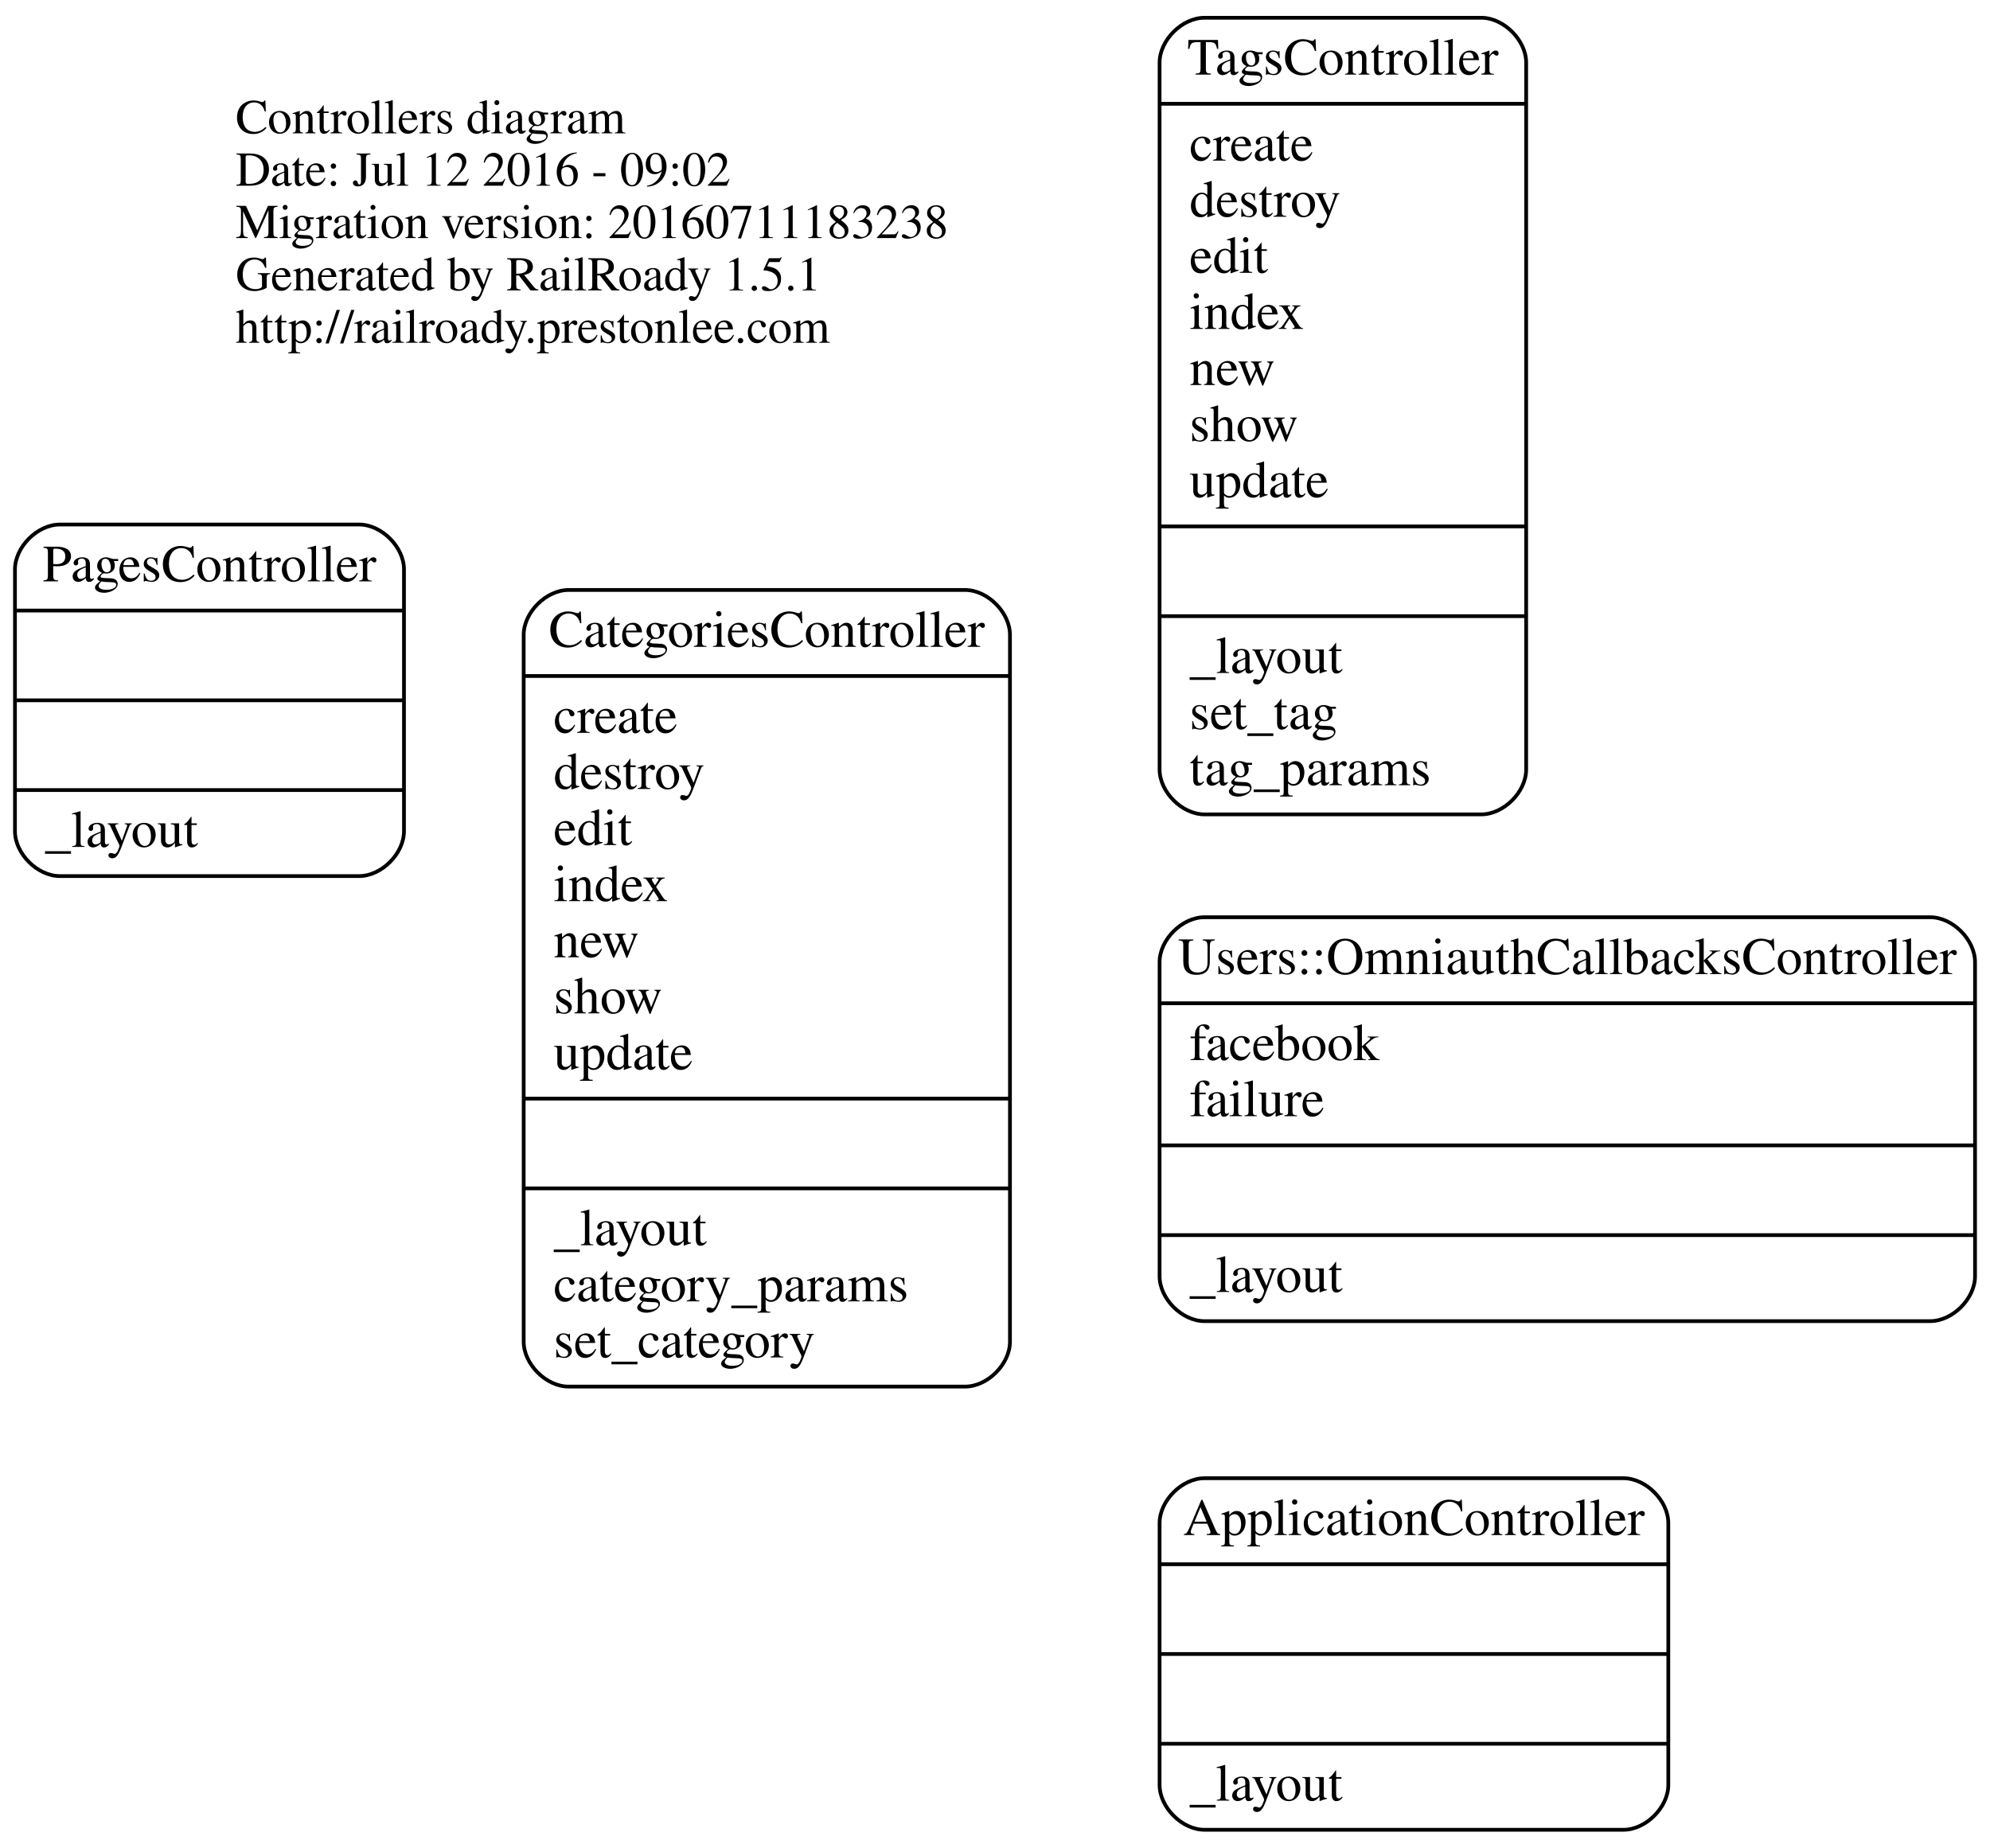
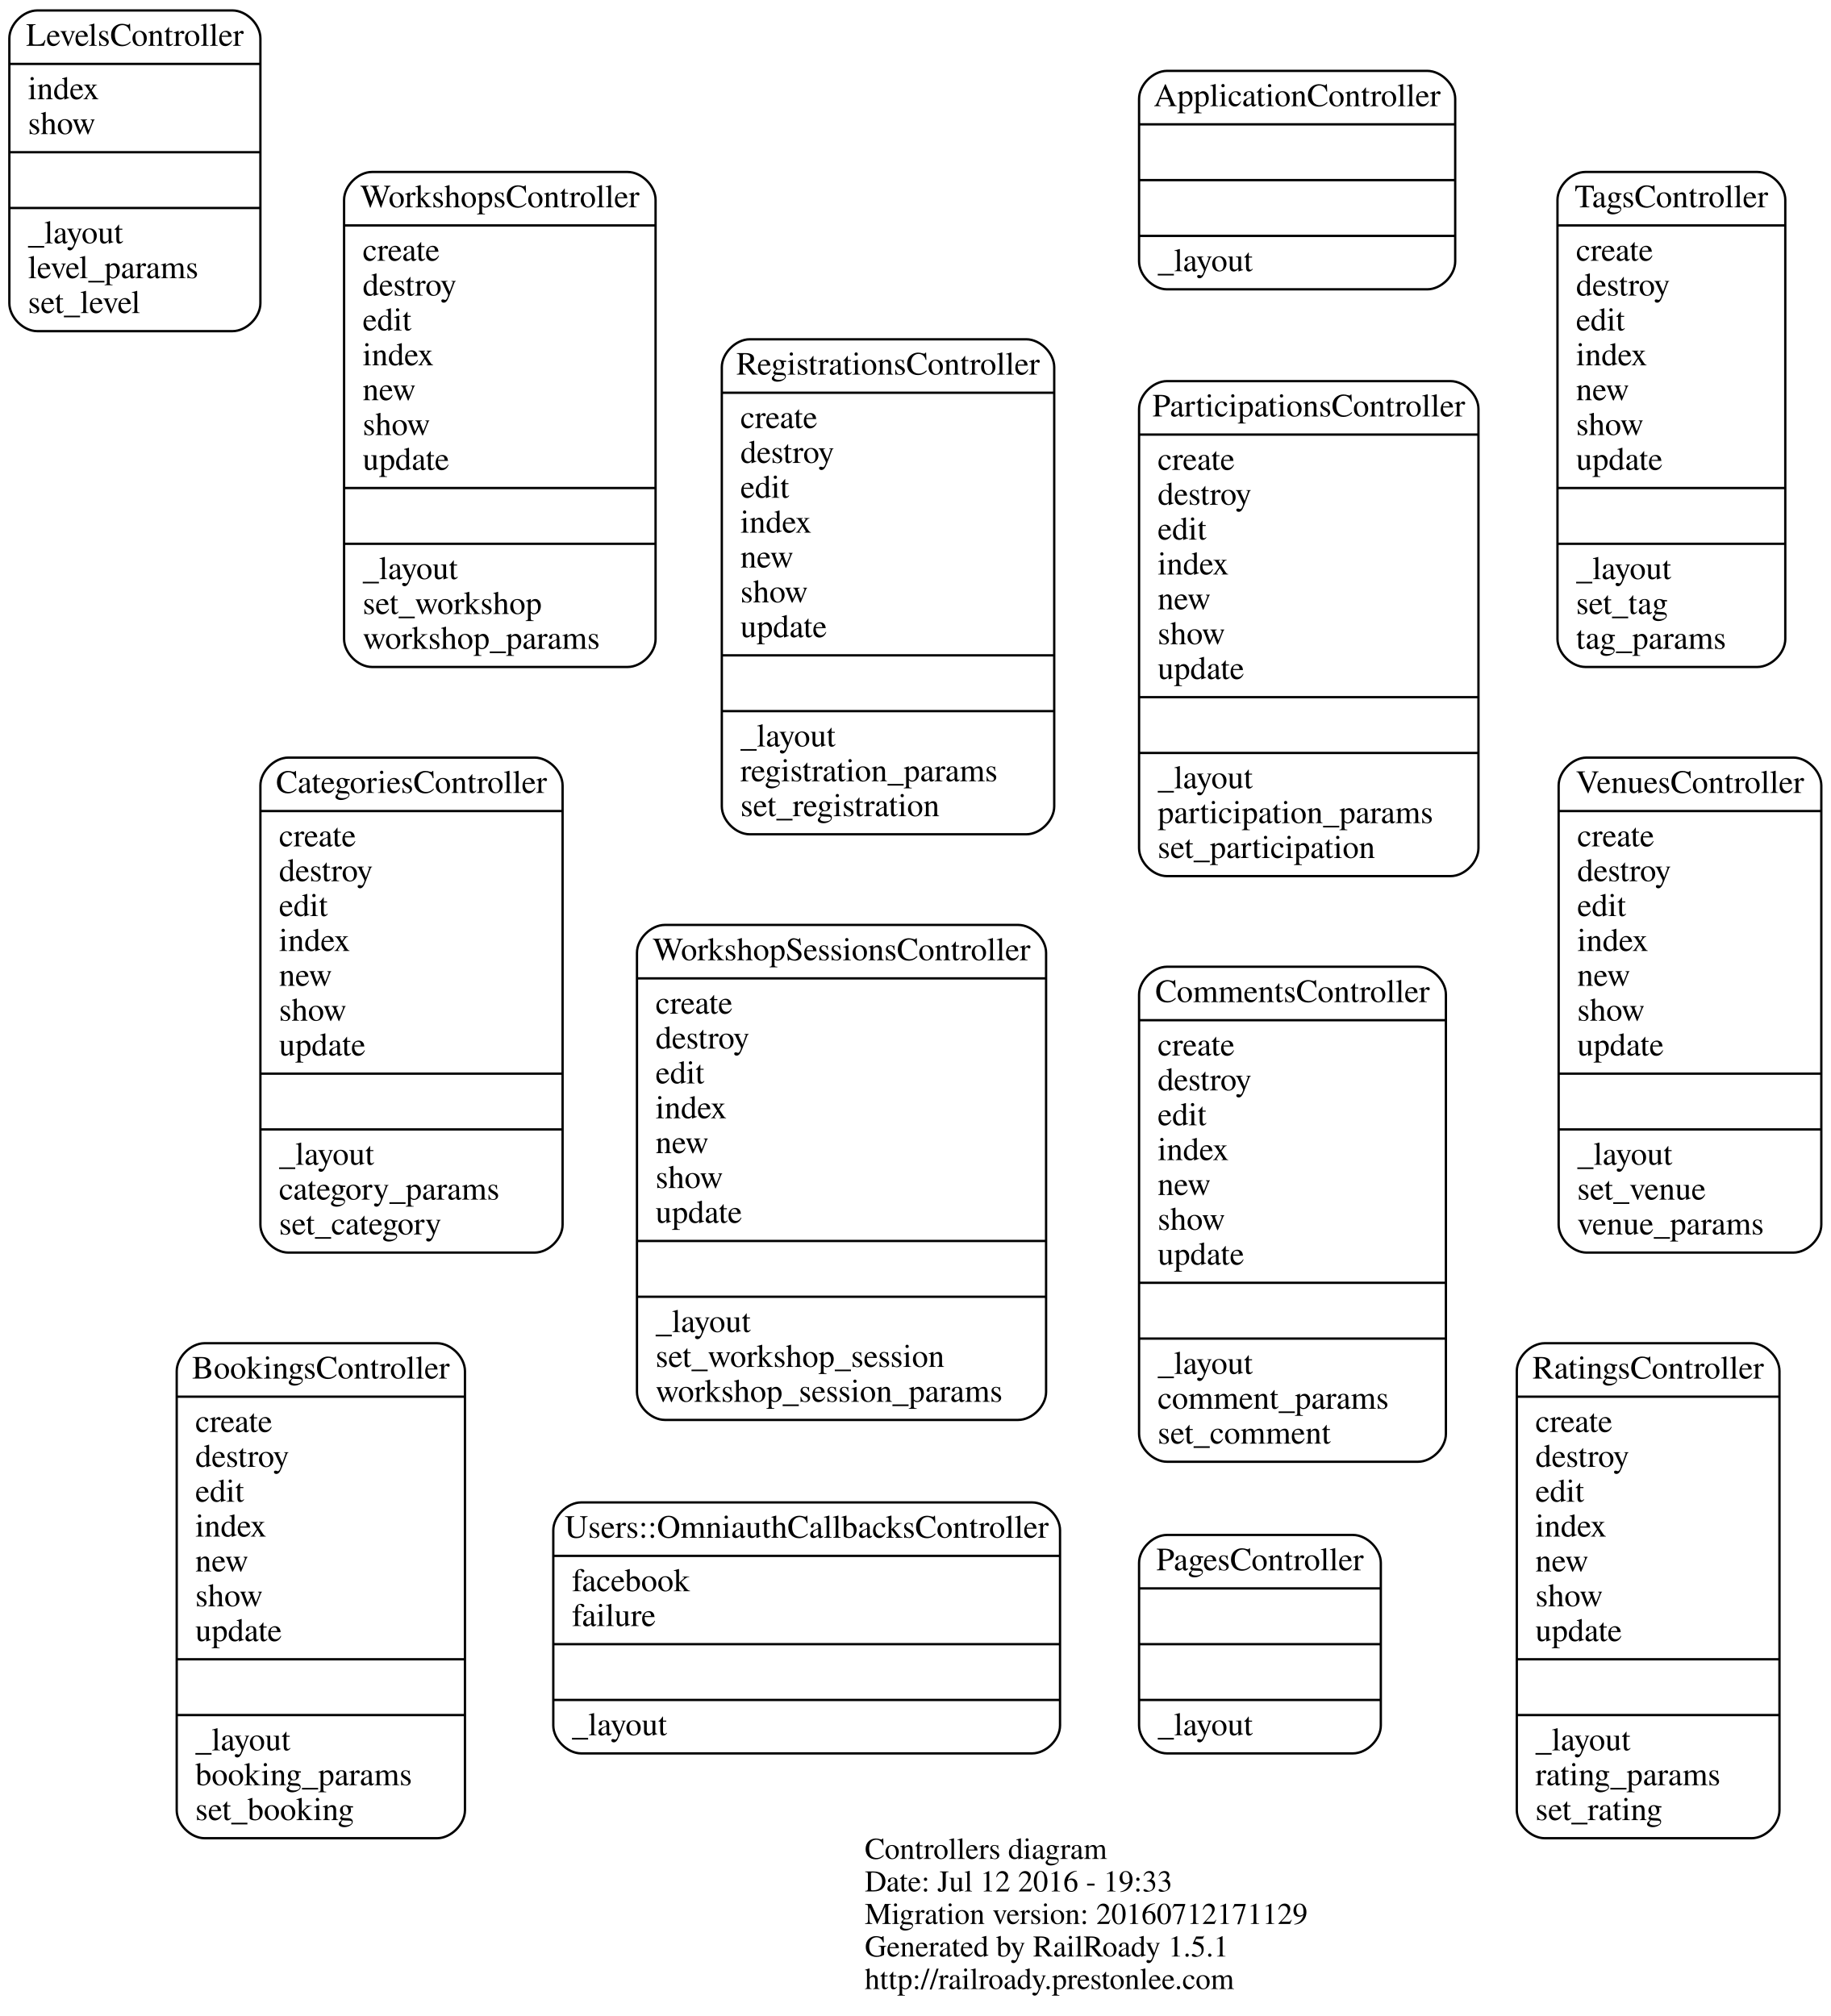
- <svg xmlns="http://www.w3.org/2000/svg" width="532pt" height="494pt" viewBox="0.00 0.00 532.00 493.50">
-   <g id="graph0" class="graph" transform="scale(1 1) rotate(0) translate(208 252)">
-     <polygon fill="none" stroke="none" points="-208,241.5 -208,-252 324,-252 324,241.5 -208,241.5" />
+ <svg xmlns="http://www.w3.org/2000/svg" width="788pt" height="868pt" viewBox="0.00 0.00 787.50 867.50">
+   <g id="graph0" class="graph" transform="scale(1 1) rotate(0) translate(364 503.5)">
+     <polygon fill="none" stroke="none" points="-364,364 -364,-503.5 423.5,-503.5 423.5,364 -364,364" />
    <g id="node1" class="node">
-       <text text-anchor="start" x="-145" y="-216.6" font-family="Times,serif" font-size="13.00">Controllers diagram</text>
-       <text text-anchor="start" x="-145" y="-202.6" font-family="Times,serif" font-size="13.00">Date: Jul 12 2016 - 09:02</text>
-       <text text-anchor="start" x="-145" y="-188.6" font-family="Times,serif" font-size="13.00">Migration version: 20160711183238</text>
-       <text text-anchor="start" x="-145" y="-174.6" font-family="Times,serif" font-size="13.00">Generated by RailRoady 1.5.1</text>
-       <text text-anchor="start" x="-145" y="-160.6" font-family="Times,serif" font-size="13.00">http://railroady.prestonlee.com</text>
+       <text text-anchor="start" x="8" y="296.4" font-family="Times,serif" font-size="13.00">Controllers diagram</text>
+       <text text-anchor="start" x="8" y="310.4" font-family="Times,serif" font-size="13.00">Date: Jul 12 2016 - 19:33</text>
+       <text text-anchor="start" x="8" y="324.4" font-family="Times,serif" font-size="13.00">Migration version: 20160712171129</text>
+       <text text-anchor="start" x="8" y="338.4" font-family="Times,serif" font-size="13.00">Generated by RailRoady 1.5.1</text>
+       <text text-anchor="start" x="8" y="352.4" font-family="Times,serif" font-size="13.00">http://railroady.prestonlee.com</text>
    </g>
    <g id="node2" class="node">
-       <path fill="none" stroke="black" d="M114,101C114,101 308,101 308,101 314,101 320,95 320,89 320,89 320,5 320,5 320,-1 314,-7 308,-7 308,-7 114,-7 114,-7 108,-7 102,-1 102,5 102,5 102,89 102,89 102,95 108,101 114,101" />
-       <text text-anchor="middle" x="211" y="8.2" font-family="Times,serif" font-size="14.00">Users::OmniauthCallbacksController</text>
-       <polyline fill="none" stroke="black" points="102,16 320,16 " />
-       <text text-anchor="start" x="110" y="31.2" font-family="Times,serif" font-size="14.00">facebook</text>
-       <text text-anchor="start" x="110" y="46.2" font-family="Times,serif" font-size="14.00">failure</text>
-       <polyline fill="none" stroke="black" points="102,54 320,54 " />
-       <polyline fill="none" stroke="black" points="102,78 320,78 " />
-       <text text-anchor="start" x="110" y="93.2" font-family="Times,serif" font-size="14.00">_layout</text>
+       <path fill="none" stroke="black" d="M-348,-361C-348,-361 -264,-361 -264,-361 -258,-361 -252,-367 -252,-373 -252,-373 -252,-487 -252,-487 -252,-493 -258,-499 -264,-499 -264,-499 -348,-499 -348,-499 -354,-499 -360,-493 -360,-487 -360,-487 -360,-373 -360,-373 -360,-367 -354,-361 -348,-361" />
+       <text text-anchor="middle" x="-306" y="-483.8" font-family="Times,serif" font-size="14.00">LevelsController</text>
+       <polyline fill="none" stroke="black" points="-360,-476 -252,-476 " />
+       <text text-anchor="start" x="-352" y="-460.8" font-family="Times,serif" font-size="14.00">index</text>
+       <text text-anchor="start" x="-352" y="-445.8" font-family="Times,serif" font-size="14.00">show</text>
+       <polyline fill="none" stroke="black" points="-360,-438 -252,-438 " />
+       <polyline fill="none" stroke="black" points="-360,-414 -252,-414 " />
+       <text text-anchor="start" x="-352" y="-398.8" font-family="Times,serif" font-size="14.00">_layout</text>
+       <text text-anchor="start" x="-352" y="-383.8" font-family="Times,serif" font-size="14.00">level_params</text>
+       <text text-anchor="start" x="-352" y="-368.8" font-family="Times,serif" font-size="14.00">set_level</text>
    </g>
    <g id="node3" class="node">
-       <path fill="none" stroke="black" d="M-56,118.5C-56,118.5 50,118.5 50,118.5 56,118.5 62,112.5 62,106.5 62,106.5 62,-82.5 62,-82.5 62,-88.5 56,-94.5 50,-94.5 50,-94.5 -56,-94.5 -56,-94.5 -62,-94.5 -68,-88.5 -68,-82.5 -68,-82.5 -68,106.5 -68,106.5 -68,112.5 -62,118.5 -56,118.5" />
-       <text text-anchor="middle" x="-3" y="-79.3" font-family="Times,serif" font-size="14.00">CategoriesController</text>
-       <polyline fill="none" stroke="black" points="-68,-71.5 62,-71.5 " />
-       <text text-anchor="start" x="-60" y="-56.3" font-family="Times,serif" font-size="14.00">create</text>
-       <text text-anchor="start" x="-60" y="-41.3" font-family="Times,serif" font-size="14.00">destroy</text>
-       <text text-anchor="start" x="-60" y="-26.3" font-family="Times,serif" font-size="14.00">edit</text>
-       <text text-anchor="start" x="-60" y="-11.3" font-family="Times,serif" font-size="14.00">index</text>
-       <text text-anchor="start" x="-60" y="3.7" font-family="Times,serif" font-size="14.00">new</text>
-       <text text-anchor="start" x="-60" y="18.7" font-family="Times,serif" font-size="14.00">show</text>
-       <text text-anchor="start" x="-60" y="33.7" font-family="Times,serif" font-size="14.00">update</text>
-       <polyline fill="none" stroke="black" points="-68,41.5 62,41.5 " />
-       <polyline fill="none" stroke="black" points="-68,65.5 62,65.5 " />
-       <text text-anchor="start" x="-60" y="80.7" font-family="Times,serif" font-size="14.00">_layout</text>
-       <text text-anchor="start" x="-60" y="95.7" font-family="Times,serif" font-size="14.00">category_params</text>
-       <text text-anchor="start" x="-60" y="110.7" font-family="Times,serif" font-size="14.00">set_category</text>
+       <path fill="none" stroke="black" d="M138,125.5C138,125.5 246,125.5 246,125.5 252,125.5 258,119.5 258,113.5 258,113.5 258,-75.5 258,-75.5 258,-81.5 252,-87.5 246,-87.5 246,-87.5 138,-87.5 138,-87.5 132,-87.5 126,-81.5 126,-75.5 126,-75.5 126,113.5 126,113.5 126,119.5 132,125.5 138,125.5" />
+       <text text-anchor="middle" x="192" y="-72.3" font-family="Times,serif" font-size="14.00">CommentsController</text>
+       <polyline fill="none" stroke="black" points="126,-64.5 258,-64.5 " />
+       <text text-anchor="start" x="134" y="-49.3" font-family="Times,serif" font-size="14.00">create</text>
+       <text text-anchor="start" x="134" y="-34.3" font-family="Times,serif" font-size="14.00">destroy</text>
+       <text text-anchor="start" x="134" y="-19.3" font-family="Times,serif" font-size="14.00">edit</text>
+       <text text-anchor="start" x="134" y="-4.3" font-family="Times,serif" font-size="14.00">index</text>
+       <text text-anchor="start" x="134" y="10.7" font-family="Times,serif" font-size="14.00">new</text>
+       <text text-anchor="start" x="134" y="25.7" font-family="Times,serif" font-size="14.00">show</text>
+       <text text-anchor="start" x="134" y="40.7" font-family="Times,serif" font-size="14.00">update</text>
+       <polyline fill="none" stroke="black" points="126,48.5 258,48.5 " />
+       <polyline fill="none" stroke="black" points="126,72.5 258,72.5 " />
+       <text text-anchor="start" x="134" y="87.7" font-family="Times,serif" font-size="14.00">_layout</text>
+       <text text-anchor="start" x="134" y="102.7" font-family="Times,serif" font-size="14.00">comment_params</text>
+       <text text-anchor="start" x="134" y="117.7" font-family="Times,serif" font-size="14.00">set_comment</text>
    </g>
    <g id="node4" class="node">
-       <path fill="none" stroke="black" d="M114,-34.5C114,-34.5 188,-34.5 188,-34.5 194,-34.5 200,-40.5 200,-46.5 200,-46.5 200,-235.5 200,-235.5 200,-241.5 194,-247.5 188,-247.5 188,-247.5 114,-247.5 114,-247.5 108,-247.5 102,-241.5 102,-235.5 102,-235.5 102,-46.5 102,-46.5 102,-40.5 108,-34.5 114,-34.5" />
-       <text text-anchor="middle" x="151" y="-232.3" font-family="Times,serif" font-size="14.00">TagsController</text>
-       <polyline fill="none" stroke="black" points="102,-224.5 200,-224.5 " />
-       <text text-anchor="start" x="110" y="-209.3" font-family="Times,serif" font-size="14.00">create</text>
-       <text text-anchor="start" x="110" y="-194.3" font-family="Times,serif" font-size="14.00">destroy</text>
-       <text text-anchor="start" x="110" y="-179.3" font-family="Times,serif" font-size="14.00">edit</text>
-       <text text-anchor="start" x="110" y="-164.3" font-family="Times,serif" font-size="14.00">index</text>
-       <text text-anchor="start" x="110" y="-149.3" font-family="Times,serif" font-size="14.00">new</text>
-       <text text-anchor="start" x="110" y="-134.3" font-family="Times,serif" font-size="14.00">show</text>
-       <text text-anchor="start" x="110" y="-119.3" font-family="Times,serif" font-size="14.00">update</text>
-       <polyline fill="none" stroke="black" points="102,-111.5 200,-111.5 " />
-       <polyline fill="none" stroke="black" points="102,-87.5 200,-87.5 " />
-       <text text-anchor="start" x="110" y="-72.3" font-family="Times,serif" font-size="14.00">_layout</text>
-       <text text-anchor="start" x="110" y="-57.3" font-family="Times,serif" font-size="14.00">set_tag</text>
-       <text text-anchor="start" x="110" y="-42.3" font-family="Times,serif" font-size="14.00">tag_params</text>
+       <path fill="none" stroke="black" d="M-114,251C-114,251 80,251 80,251 86,251 92,245 92,239 92,239 92,155 92,155 92,149 86,143 80,143 80,143 -114,143 -114,143 -120,143 -126,149 -126,155 -126,155 -126,239 -126,239 -126,245 -120,251 -114,251" />
+       <text text-anchor="middle" x="-17" y="158.2" font-family="Times,serif" font-size="14.00">Users::OmniauthCallbacksController</text>
+       <polyline fill="none" stroke="black" points="-126,166 92,166 " />
+       <text text-anchor="start" x="-118" y="181.2" font-family="Times,serif" font-size="14.00">facebook</text>
+       <text text-anchor="start" x="-118" y="196.2" font-family="Times,serif" font-size="14.00">failure</text>
+       <polyline fill="none" stroke="black" points="-126,204 92,204 " />
+       <polyline fill="none" stroke="black" points="-126,228 92,228 " />
+       <text text-anchor="start" x="-118" y="243.2" font-family="Times,serif" font-size="14.00">_layout</text>
    </g>
    <g id="node5" class="node">
-       <path fill="none" stroke="black" d="M-192,-18C-192,-18 -112,-18 -112,-18 -106,-18 -100,-24 -100,-30 -100,-30 -100,-100 -100,-100 -100,-106 -106,-112 -112,-112 -112,-112 -192,-112 -192,-112 -198,-112 -204,-106 -204,-100 -204,-100 -204,-30 -204,-30 -204,-24 -198,-18 -192,-18" />
-       <text text-anchor="middle" x="-152" y="-96.8" font-family="Times,serif" font-size="14.00">PagesController</text>
-       <polyline fill="none" stroke="black" points="-204,-89 -100,-89 " />
-       <polyline fill="none" stroke="black" points="-204,-65 -100,-65 " />
-       <polyline fill="none" stroke="black" points="-204,-41 -100,-41 " />
-       <text text-anchor="start" x="-196" y="-25.8" font-family="Times,serif" font-size="14.00">_layout</text>
+       <path fill="none" stroke="black" d="M-276,287.5C-276,287.5 -176,287.5 -176,287.5 -170,287.5 -164,281.5 -164,275.5 -164,275.5 -164,86.5 -164,86.5 -164,80.5 -170,74.5 -176,74.5 -176,74.5 -276,74.5 -276,74.5 -282,74.5 -288,80.5 -288,86.5 -288,86.5 -288,275.5 -288,275.5 -288,281.5 -282,287.5 -276,287.5" />
+       <text text-anchor="middle" x="-226" y="89.7" font-family="Times,serif" font-size="14.00">BookingsController</text>
+       <polyline fill="none" stroke="black" points="-288,97.5 -164,97.5 " />
+       <text text-anchor="start" x="-280" y="112.7" font-family="Times,serif" font-size="14.00">create</text>
+       <text text-anchor="start" x="-280" y="127.7" font-family="Times,serif" font-size="14.00">destroy</text>
+       <text text-anchor="start" x="-280" y="142.7" font-family="Times,serif" font-size="14.00">edit</text>
+       <text text-anchor="start" x="-280" y="157.7" font-family="Times,serif" font-size="14.00">index</text>
+       <text text-anchor="start" x="-280" y="172.7" font-family="Times,serif" font-size="14.00">new</text>
+       <text text-anchor="start" x="-280" y="187.7" font-family="Times,serif" font-size="14.00">show</text>
+       <text text-anchor="start" x="-280" y="202.7" font-family="Times,serif" font-size="14.00">update</text>
+       <polyline fill="none" stroke="black" points="-288,210.5 -164,210.5 " />
+       <polyline fill="none" stroke="black" points="-288,234.5 -164,234.5 " />
+       <text text-anchor="start" x="-280" y="249.7" font-family="Times,serif" font-size="14.00">_layout</text>
+       <text text-anchor="start" x="-280" y="264.7" font-family="Times,serif" font-size="14.00">booking_params</text>
+       <text text-anchor="start" x="-280" y="279.7" font-family="Times,serif" font-size="14.00">set_booking</text>
    </g>
    <g id="node6" class="node">
-       <path fill="none" stroke="black" d="M114,237C114,237 226,237 226,237 232,237 238,231 238,225 238,225 238,155 238,155 238,149 232,143 226,143 226,143 114,143 114,143 108,143 102,149 102,155 102,155 102,225 102,225 102,231 108,237 114,237" />
-       <text text-anchor="middle" x="170" y="158.2" font-family="Times,serif" font-size="14.00">ApplicationController</text>
-       <polyline fill="none" stroke="black" points="102,166 238,166 " />
-       <polyline fill="none" stroke="black" points="102,190 238,190 " />
-       <polyline fill="none" stroke="black" points="102,214 238,214 " />
-       <text text-anchor="start" x="110" y="229.2" font-family="Times,serif" font-size="14.00">_layout</text>
+       <path fill="none" stroke="black" d="M138,-126.5C138,-126.5 260,-126.5 260,-126.5 266,-126.5 272,-132.5 272,-138.5 272,-138.5 272,-327.5 272,-327.5 272,-333.5 266,-339.5 260,-339.5 260,-339.5 138,-339.5 138,-339.5 132,-339.5 126,-333.5 126,-327.5 126,-327.5 126,-138.5 126,-138.5 126,-132.5 132,-126.5 138,-126.5" />
+       <text text-anchor="middle" x="199" y="-324.3" font-family="Times,serif" font-size="14.00">ParticipationsController</text>
+       <polyline fill="none" stroke="black" points="126,-316.5 272,-316.5 " />
+       <text text-anchor="start" x="134" y="-301.3" font-family="Times,serif" font-size="14.00">create</text>
+       <text text-anchor="start" x="134" y="-286.3" font-family="Times,serif" font-size="14.00">destroy</text>
+       <text text-anchor="start" x="134" y="-271.3" font-family="Times,serif" font-size="14.00">edit</text>
+       <text text-anchor="start" x="134" y="-256.3" font-family="Times,serif" font-size="14.00">index</text>
+       <text text-anchor="start" x="134" y="-241.3" font-family="Times,serif" font-size="14.00">new</text>
+       <text text-anchor="start" x="134" y="-226.3" font-family="Times,serif" font-size="14.00">show</text>
+       <text text-anchor="start" x="134" y="-211.3" font-family="Times,serif" font-size="14.00">update</text>
+       <polyline fill="none" stroke="black" points="126,-203.5 272,-203.5 " />
+       <polyline fill="none" stroke="black" points="126,-179.5 272,-179.5 " />
+       <text text-anchor="start" x="134" y="-164.3" font-family="Times,serif" font-size="14.00">_layout</text>
+       <text text-anchor="start" x="134" y="-149.3" font-family="Times,serif" font-size="14.00">participation_params</text>
+       <text text-anchor="start" x="134" y="-134.3" font-family="Times,serif" font-size="14.00">set_participation</text>
+     </g>
+     <g id="node7" class="node">
+       <path fill="none" stroke="black" d="M-41.5,-144.5C-41.5,-144.5 77.5,-144.5 77.5,-144.5 83.5,-144.5 89.5,-150.5 89.5,-156.5 89.5,-156.5 89.5,-345.5 89.5,-345.5 89.5,-351.5 83.5,-357.5 77.5,-357.5 77.5,-357.5 -41.5,-357.5 -41.5,-357.5 -47.5,-357.5 -53.5,-351.5 -53.5,-345.5 -53.5,-345.5 -53.5,-156.5 -53.5,-156.5 -53.5,-150.5 -47.5,-144.5 -41.5,-144.5" />
+       <text text-anchor="middle" x="18" y="-342.3" font-family="Times,serif" font-size="14.00">RegistrationsController</text>
+       <polyline fill="none" stroke="black" points="-53.5,-334.5 89.5,-334.5 " />
+       <text text-anchor="start" x="-45.5" y="-319.3" font-family="Times,serif" font-size="14.00">create</text>
+       <text text-anchor="start" x="-45.5" y="-304.3" font-family="Times,serif" font-size="14.00">destroy</text>
+       <text text-anchor="start" x="-45.5" y="-289.3" font-family="Times,serif" font-size="14.00">edit</text>
+       <text text-anchor="start" x="-45.5" y="-274.3" font-family="Times,serif" font-size="14.00">index</text>
+       <text text-anchor="start" x="-45.5" y="-259.3" font-family="Times,serif" font-size="14.00">new</text>
+       <text text-anchor="start" x="-45.5" y="-244.3" font-family="Times,serif" font-size="14.00">show</text>
+       <text text-anchor="start" x="-45.5" y="-229.3" font-family="Times,serif" font-size="14.00">update</text>
+       <polyline fill="none" stroke="black" points="-53.5,-221.5 89.5,-221.5 " />
+       <polyline fill="none" stroke="black" points="-53.5,-197.5 89.5,-197.5 " />
+       <text text-anchor="start" x="-45.5" y="-182.3" font-family="Times,serif" font-size="14.00">_layout</text>
+       <text text-anchor="start" x="-45.5" y="-167.3" font-family="Times,serif" font-size="14.00">registration_params</text>
+       <text text-anchor="start" x="-45.5" y="-152.3" font-family="Times,serif" font-size="14.00">set_registration</text>
+     </g>
+     <g id="node8" class="node">
+       <path fill="none" stroke="black" d="M-204,-216.5C-204,-216.5 -94,-216.5 -94,-216.5 -88,-216.5 -82,-222.5 -82,-228.5 -82,-228.5 -82,-417.5 -82,-417.5 -82,-423.5 -88,-429.5 -94,-429.5 -94,-429.5 -204,-429.5 -204,-429.5 -210,-429.5 -216,-423.5 -216,-417.5 -216,-417.5 -216,-228.5 -216,-228.5 -216,-222.5 -210,-216.5 -204,-216.5" />
+       <text text-anchor="middle" x="-149" y="-414.3" font-family="Times,serif" font-size="14.00">WorkshopsController</text>
+       <polyline fill="none" stroke="black" points="-216,-406.5 -82,-406.5 " />
+       <text text-anchor="start" x="-208" y="-391.3" font-family="Times,serif" font-size="14.00">create</text>
+       <text text-anchor="start" x="-208" y="-376.3" font-family="Times,serif" font-size="14.00">destroy</text>
+       <text text-anchor="start" x="-208" y="-361.3" font-family="Times,serif" font-size="14.00">edit</text>
+       <text text-anchor="start" x="-208" y="-346.3" font-family="Times,serif" font-size="14.00">index</text>
+       <text text-anchor="start" x="-208" y="-331.3" font-family="Times,serif" font-size="14.00">new</text>
+       <text text-anchor="start" x="-208" y="-316.3" font-family="Times,serif" font-size="14.00">show</text>
+       <text text-anchor="start" x="-208" y="-301.3" font-family="Times,serif" font-size="14.00">update</text>
+       <polyline fill="none" stroke="black" points="-216,-293.5 -82,-293.5 " />
+       <polyline fill="none" stroke="black" points="-216,-269.5 -82,-269.5 " />
+       <text text-anchor="start" x="-208" y="-254.3" font-family="Times,serif" font-size="14.00">_layout</text>
+       <text text-anchor="start" x="-208" y="-239.3" font-family="Times,serif" font-size="14.00">set_workshop</text>
+       <text text-anchor="start" x="-208" y="-224.3" font-family="Times,serif" font-size="14.00">workshop_params</text>
+     </g>
+     <g id="node9" class="node">
+       <path fill="none" stroke="black" d="M-240,35.5C-240,35.5 -134,35.5 -134,35.5 -128,35.5 -122,29.5 -122,23.5 -122,23.5 -122,-165.5 -122,-165.5 -122,-171.5 -128,-177.5 -134,-177.5 -134,-177.5 -240,-177.5 -240,-177.5 -246,-177.5 -252,-171.5 -252,-165.5 -252,-165.5 -252,23.5 -252,23.5 -252,29.5 -246,35.5 -240,35.5" />
+       <text text-anchor="middle" x="-187" y="-162.3" font-family="Times,serif" font-size="14.00">CategoriesController</text>
+       <polyline fill="none" stroke="black" points="-252,-154.5 -122,-154.5 " />
+       <text text-anchor="start" x="-244" y="-139.3" font-family="Times,serif" font-size="14.00">create</text>
+       <text text-anchor="start" x="-244" y="-124.3" font-family="Times,serif" font-size="14.00">destroy</text>
+       <text text-anchor="start" x="-244" y="-109.3" font-family="Times,serif" font-size="14.00">edit</text>
+       <text text-anchor="start" x="-244" y="-94.3" font-family="Times,serif" font-size="14.00">index</text>
+       <text text-anchor="start" x="-244" y="-79.3" font-family="Times,serif" font-size="14.00">new</text>
+       <text text-anchor="start" x="-244" y="-64.3" font-family="Times,serif" font-size="14.00">show</text>
+       <text text-anchor="start" x="-244" y="-49.3" font-family="Times,serif" font-size="14.00">update</text>
+       <polyline fill="none" stroke="black" points="-252,-41.5 -122,-41.5 " />
+       <polyline fill="none" stroke="black" points="-252,-17.5 -122,-17.5 " />
+       <text text-anchor="start" x="-244" y="-2.3" font-family="Times,serif" font-size="14.00">_layout</text>
+       <text text-anchor="start" x="-244" y="12.7" font-family="Times,serif" font-size="14.00">category_params</text>
+       <text text-anchor="start" x="-244" y="27.7" font-family="Times,serif" font-size="14.00">set_category</text>
+     </g>
+     <g id="node10" class="node">
+       <path fill="none" stroke="black" d="M-78,107.5C-78,107.5 74,107.5 74,107.5 80,107.5 86,101.5 86,95.5 86,95.5 86,-93.5 86,-93.5 86,-99.5 80,-105.5 74,-105.5 74,-105.5 -78,-105.5 -78,-105.5 -84,-105.5 -90,-99.5 -90,-93.5 -90,-93.5 -90,95.5 -90,95.5 -90,101.5 -84,107.5 -78,107.5" />
+       <text text-anchor="middle" x="-2" y="-90.3" font-family="Times,serif" font-size="14.00">WorkshopSessionsController</text>
+       <polyline fill="none" stroke="black" points="-90,-82.5 86,-82.5 " />
+       <text text-anchor="start" x="-82" y="-67.3" font-family="Times,serif" font-size="14.00">create</text>
+       <text text-anchor="start" x="-82" y="-52.3" font-family="Times,serif" font-size="14.00">destroy</text>
+       <text text-anchor="start" x="-82" y="-37.3" font-family="Times,serif" font-size="14.00">edit</text>
+       <text text-anchor="start" x="-82" y="-22.3" font-family="Times,serif" font-size="14.00">index</text>
+       <text text-anchor="start" x="-82" y="-7.3" font-family="Times,serif" font-size="14.00">new</text>
+       <text text-anchor="start" x="-82" y="7.7" font-family="Times,serif" font-size="14.00">show</text>
+       <text text-anchor="start" x="-82" y="22.7" font-family="Times,serif" font-size="14.00">update</text>
+       <polyline fill="none" stroke="black" points="-90,30.5 86,30.5 " />
+       <polyline fill="none" stroke="black" points="-90,54.5 86,54.5 " />
+       <text text-anchor="start" x="-82" y="69.7" font-family="Times,serif" font-size="14.00">_layout</text>
+       <text text-anchor="start" x="-82" y="84.7" font-family="Times,serif" font-size="14.00">set_workshop_session</text>
+       <text text-anchor="start" x="-82" y="99.7" font-family="Times,serif" font-size="14.00">workshop_session_params</text>
+     </g>
+     <g id="node11" class="node">
+       <path fill="none" stroke="black" d="M318,-216.5C318,-216.5 392,-216.5 392,-216.5 398,-216.5 404,-222.5 404,-228.5 404,-228.5 404,-417.5 404,-417.5 404,-423.5 398,-429.5 392,-429.5 392,-429.5 318,-429.5 318,-429.5 312,-429.5 306,-423.5 306,-417.5 306,-417.5 306,-228.5 306,-228.5 306,-222.5 312,-216.5 318,-216.5" />
+       <text text-anchor="middle" x="355" y="-414.3" font-family="Times,serif" font-size="14.00">TagsController</text>
+       <polyline fill="none" stroke="black" points="306,-406.5 404,-406.5 " />
+       <text text-anchor="start" x="314" y="-391.3" font-family="Times,serif" font-size="14.00">create</text>
+       <text text-anchor="start" x="314" y="-376.3" font-family="Times,serif" font-size="14.00">destroy</text>
+       <text text-anchor="start" x="314" y="-361.3" font-family="Times,serif" font-size="14.00">edit</text>
+       <text text-anchor="start" x="314" y="-346.3" font-family="Times,serif" font-size="14.00">index</text>
+       <text text-anchor="start" x="314" y="-331.3" font-family="Times,serif" font-size="14.00">new</text>
+       <text text-anchor="start" x="314" y="-316.3" font-family="Times,serif" font-size="14.00">show</text>
+       <text text-anchor="start" x="314" y="-301.3" font-family="Times,serif" font-size="14.00">update</text>
+       <polyline fill="none" stroke="black" points="306,-293.5 404,-293.5 " />
+       <polyline fill="none" stroke="black" points="306,-269.5 404,-269.5 " />
+       <text text-anchor="start" x="314" y="-254.3" font-family="Times,serif" font-size="14.00">_layout</text>
+       <text text-anchor="start" x="314" y="-239.3" font-family="Times,serif" font-size="14.00">set_tag</text>
+       <text text-anchor="start" x="314" y="-224.3" font-family="Times,serif" font-size="14.00">tag_params</text>
+     </g>
+     <g id="node12" class="node">
+       <path fill="none" stroke="black" d="M138,251C138,251 218,251 218,251 224,251 230,245 230,239 230,239 230,169 230,169 230,163 224,157 218,157 218,157 138,157 138,157 132,157 126,163 126,169 126,169 126,239 126,239 126,245 132,251 138,251" />
+       <text text-anchor="middle" x="178" y="172.2" font-family="Times,serif" font-size="14.00">PagesController</text>
+       <polyline fill="none" stroke="black" points="126,180 230,180 " />
+       <polyline fill="none" stroke="black" points="126,204 230,204 " />
+       <polyline fill="none" stroke="black" points="126,228 230,228 " />
+       <text text-anchor="start" x="134" y="243.2" font-family="Times,serif" font-size="14.00">_layout</text>
+     </g>
+     <g id="node13" class="node">
+       <path fill="none" stroke="black" d="M138,-379C138,-379 250,-379 250,-379 256,-379 262,-385 262,-391 262,-391 262,-461 262,-461 262,-467 256,-473 250,-473 250,-473 138,-473 138,-473 132,-473 126,-467 126,-461 126,-461 126,-391 126,-391 126,-385 132,-379 138,-379" />
+       <text text-anchor="middle" x="194" y="-457.8" font-family="Times,serif" font-size="14.00">ApplicationController</text>
+       <polyline fill="none" stroke="black" points="126,-450 262,-450 " />
+       <polyline fill="none" stroke="black" points="126,-426 262,-426 " />
+       <polyline fill="none" stroke="black" points="126,-402 262,-402 " />
+       <text text-anchor="start" x="134" y="-386.8" font-family="Times,serif" font-size="14.00">_layout</text>
+     </g>
+     <g id="node14" class="node">
+       <path fill="none" stroke="black" d="M300.5,287.5C300.5,287.5 389.5,287.5 389.5,287.5 395.5,287.5 401.5,281.5 401.5,275.5 401.5,275.5 401.5,86.5 401.5,86.5 401.5,80.5 395.5,74.5 389.5,74.5 389.5,74.5 300.5,74.5 300.5,74.5 294.5,74.5 288.5,80.5 288.5,86.5 288.5,86.5 288.5,275.5 288.5,275.5 288.5,281.5 294.5,287.5 300.5,287.5" />
+       <text text-anchor="middle" x="345" y="89.7" font-family="Times,serif" font-size="14.00">RatingsController</text>
+       <polyline fill="none" stroke="black" points="288.5,97.5 401.5,97.5 " />
+       <text text-anchor="start" x="296.5" y="112.7" font-family="Times,serif" font-size="14.00">create</text>
+       <text text-anchor="start" x="296.5" y="127.7" font-family="Times,serif" font-size="14.00">destroy</text>
+       <text text-anchor="start" x="296.5" y="142.7" font-family="Times,serif" font-size="14.00">edit</text>
+       <text text-anchor="start" x="296.5" y="157.7" font-family="Times,serif" font-size="14.00">index</text>
+       <text text-anchor="start" x="296.5" y="172.7" font-family="Times,serif" font-size="14.00">new</text>
+       <text text-anchor="start" x="296.5" y="187.7" font-family="Times,serif" font-size="14.00">show</text>
+       <text text-anchor="start" x="296.5" y="202.7" font-family="Times,serif" font-size="14.00">update</text>
+       <polyline fill="none" stroke="black" points="288.5,210.5 401.5,210.5 " />
+       <polyline fill="none" stroke="black" points="288.5,234.5 401.5,234.5 " />
+       <text text-anchor="start" x="296.5" y="249.7" font-family="Times,serif" font-size="14.00">_layout</text>
+       <text text-anchor="start" x="296.5" y="264.7" font-family="Times,serif" font-size="14.00">rating_params</text>
+       <text text-anchor="start" x="296.5" y="279.7" font-family="Times,serif" font-size="14.00">set_rating</text>
+     </g>
+     <g id="node15" class="node">
+       <path fill="none" stroke="black" d="M318.5,35.5C318.5,35.5 407.5,35.5 407.5,35.5 413.5,35.5 419.5,29.5 419.5,23.5 419.5,23.5 419.5,-165.5 419.5,-165.5 419.5,-171.5 413.5,-177.5 407.5,-177.5 407.5,-177.5 318.5,-177.5 318.5,-177.5 312.5,-177.5 306.5,-171.5 306.5,-165.5 306.5,-165.5 306.5,23.5 306.5,23.5 306.5,29.5 312.5,35.5 318.5,35.5" />
+       <text text-anchor="middle" x="363" y="-162.3" font-family="Times,serif" font-size="14.00">VenuesController</text>
+       <polyline fill="none" stroke="black" points="306.5,-154.5 419.5,-154.5 " />
+       <text text-anchor="start" x="314.5" y="-139.3" font-family="Times,serif" font-size="14.00">create</text>
+       <text text-anchor="start" x="314.5" y="-124.3" font-family="Times,serif" font-size="14.00">destroy</text>
+       <text text-anchor="start" x="314.5" y="-109.3" font-family="Times,serif" font-size="14.00">edit</text>
+       <text text-anchor="start" x="314.5" y="-94.3" font-family="Times,serif" font-size="14.00">index</text>
+       <text text-anchor="start" x="314.5" y="-79.3" font-family="Times,serif" font-size="14.00">new</text>
+       <text text-anchor="start" x="314.5" y="-64.3" font-family="Times,serif" font-size="14.00">show</text>
+       <text text-anchor="start" x="314.5" y="-49.3" font-family="Times,serif" font-size="14.00">update</text>
+       <polyline fill="none" stroke="black" points="306.5,-41.5 419.5,-41.5 " />
+       <polyline fill="none" stroke="black" points="306.5,-17.5 419.5,-17.5 " />
+       <text text-anchor="start" x="314.5" y="-2.3" font-family="Times,serif" font-size="14.00">_layout</text>
+       <text text-anchor="start" x="314.5" y="12.7" font-family="Times,serif" font-size="14.00">set_venue</text>
+       <text text-anchor="start" x="314.5" y="27.7" font-family="Times,serif" font-size="14.00">venue_params</text>
    </g>
  </g>
</svg>
